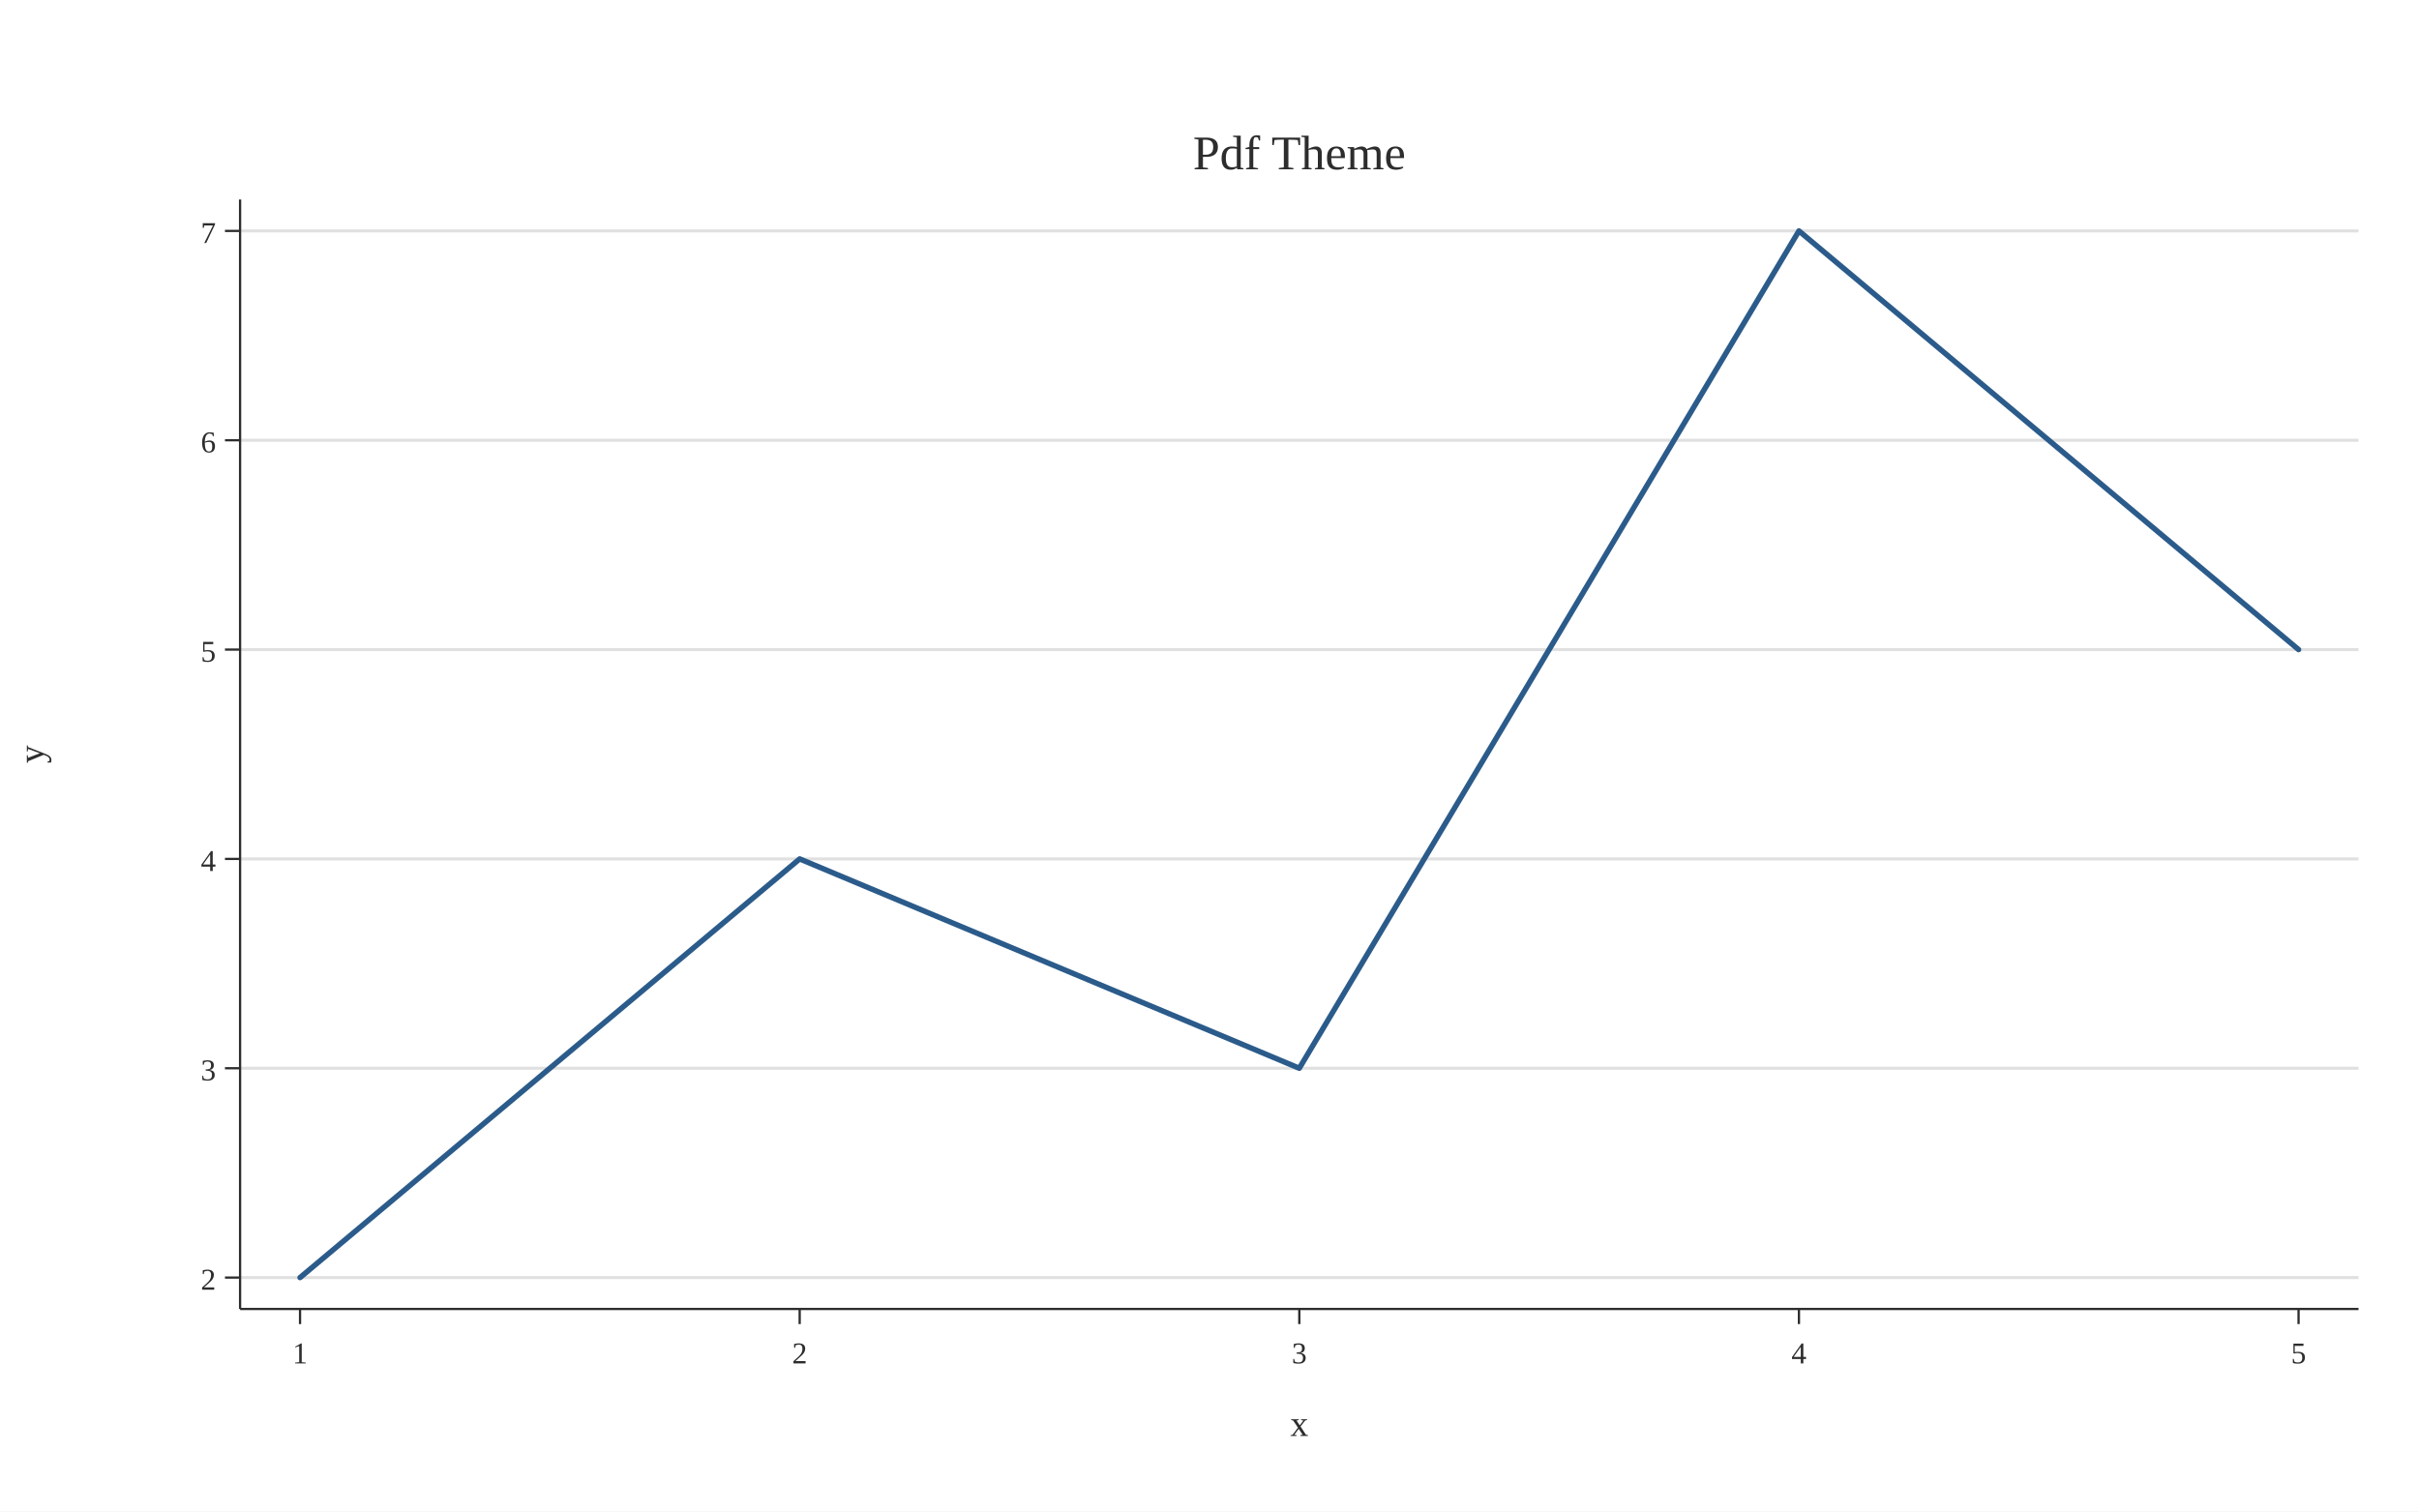
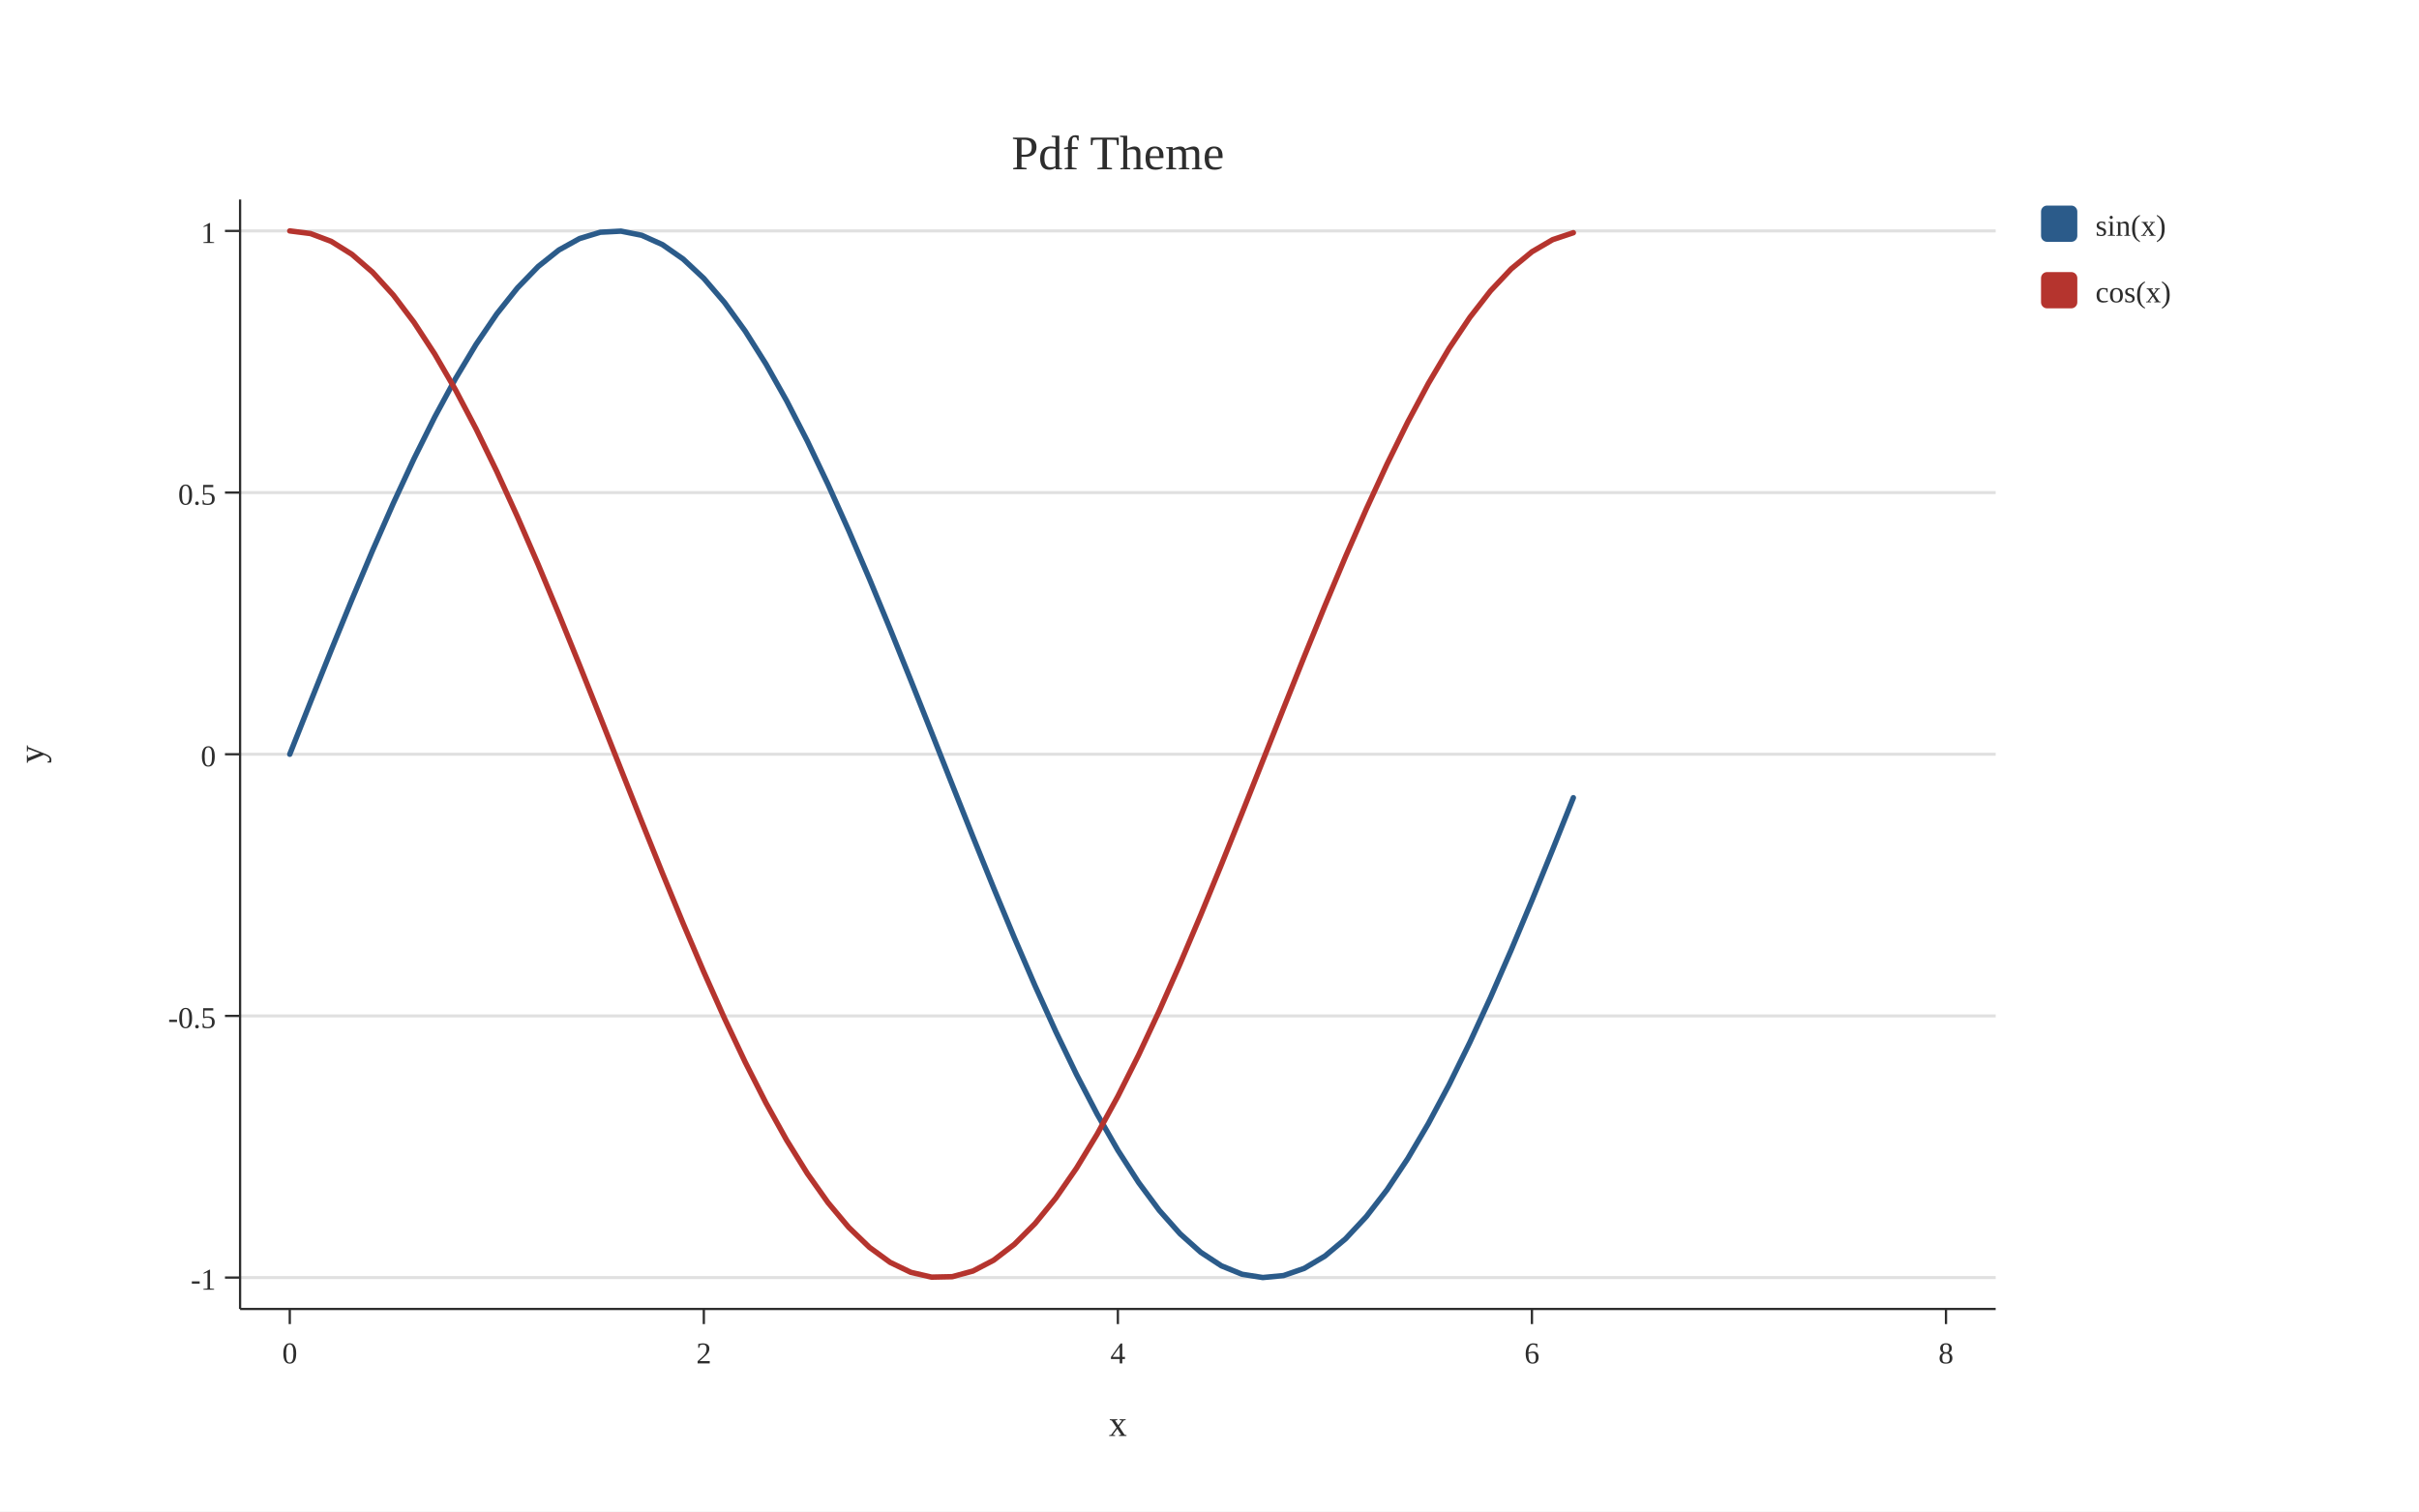
<svg xmlns="http://www.w3.org/2000/svg" width="800" height="500" viewBox="0 0 800.0 500.0">
  <defs>
    <clipPath id="plot-clip">
-       <rect x="79.4" y="66" width="700.6" height="367" />
+       <rect x="79.4" y="66" width="580.6" height="367" />
    </clipPath>
  </defs>
  <rect x="0" y="0" width="800" height="500" fill="#FFFFFF" />
-   <line x1="79.4" y1="422.613" x2="780" y2="422.613" stroke="#E0E0E0" stroke-width="1" />
-   <line x1="79.4" y1="353.368" x2="780" y2="353.368" stroke="#E0E0E0" stroke-width="1" />
-   <line x1="79.4" y1="284.123" x2="780" y2="284.123" stroke="#E0E0E0" stroke-width="1" />
-   <line x1="79.4" y1="214.877" x2="780" y2="214.877" stroke="#E0E0E0" stroke-width="1" />
-   <line x1="79.4" y1="145.632" x2="780" y2="145.632" stroke="#E0E0E0" stroke-width="1" />
-   <line x1="79.4" y1="76.387" x2="780" y2="76.387" stroke="#E0E0E0" stroke-width="1" />
-   <line x1="79.4" y1="433" x2="780" y2="433" stroke="#2D2D2D" stroke-width="0.75" />
+   <line x1="79.4" y1="422.613" x2="660" y2="422.613" stroke="#E0E0E0" stroke-width="1" />
+   <line x1="79.4" y1="336.057" x2="660" y2="336.057" stroke="#E0E0E0" stroke-width="1" />
+   <line x1="79.4" y1="249.5" x2="660" y2="249.5" stroke="#E0E0E0" stroke-width="1" />
+   <line x1="79.4" y1="162.943" x2="660" y2="162.943" stroke="#E0E0E0" stroke-width="1" />
+   <line x1="79.4" y1="76.387" x2="660" y2="76.387" stroke="#E0E0E0" stroke-width="1" />
+   <line x1="79.4" y1="433" x2="660" y2="433" stroke="#2D2D2D" stroke-width="0.75" />
  <line x1="79.4" y1="66" x2="79.4" y2="433" stroke="#2D2D2D" stroke-width="0.75" />
  <g clip-path="url(#plot-clip)">
-     <polyline points="99.228,422.613 264.464,284.123 429.7,353.368 594.936,76.387 760.172,214.877" fill="none" stroke="#2B5B8A" stroke-width="1.8" stroke-linejoin="round" stroke-linecap="round" />
+     <polyline points="95.832,249.5 102.679,232.218 109.525,215.108 116.372,198.342 123.219,182.087 130.066,166.505 136.912,151.753 143.759,137.977 150.606,125.316 157.452,113.896 164.299,103.83 171.146,95.22 177.992,88.152 184.839,82.695 191.686,78.906 198.533,76.82 205.379,76.461 212.226,77.83 219.073,80.914 225.919,85.683 232.766,92.089 239.613,100.067 246.459,109.539 253.306,120.409 260.153,132.568 267,145.897 273.846,160.26 280.693,175.515 287.54,191.509 294.386,208.083 301.233,225.07 308.08,242.302 314.926,259.605 321.773,276.808 328.62,293.738 335.467,310.225 342.313,326.106 349.16,341.222 356.007,355.421 362.853,368.561 369.7,380.513 376.547,391.155 383.393,400.381 390.24,408.1 397.087,414.235 403.933,418.723 410.78,421.521 417.627,422.6 424.474,421.949 431.32,419.576 438.167,415.502 445.014,409.771 451.86,402.438 458.707,393.576 465.554,383.276 472.4,371.638 479.247,358.781 486.094,344.831 492.941,329.929 499.787,314.223 506.634,297.871 513.481,281.035 520.327,263.884" fill="none" stroke="#2B5B8A" stroke-width="1.8" stroke-linejoin="round" stroke-linecap="round" />
+     <polyline points="95.832,76.387 102.679,77.252 109.525,79.838 116.372,84.119 123.219,90.052 130.066,97.579 136.912,106.624 143.759,117.096 150.606,128.891 157.452,141.891 164.299,155.967 171.146,170.977 177.992,186.771 184.839,203.192 191.686,220.076 198.533,237.254 205.379,254.555 212.226,271.805 219.073,288.832 225.919,305.466 232.766,321.541 239.613,336.896 246.459,351.377 253.306,364.841 260.153,377.153 267,388.189 273.846,397.839 280.693,406.007 287.54,412.611 294.386,417.586 301.233,420.881 308.08,422.463 314.926,422.318 321.773,420.446 328.62,416.866 335.467,411.613 342.313,404.741 349.16,396.317 356.007,386.427 362.853,375.168 369.7,362.654 376.547,349.01 383.393,334.371 390.24,318.884 397.087,302.703 403.933,285.992 410.78,268.915 417.627,251.645 424.474,234.353 431.32,217.212 438.167,200.394 445.014,184.067 451.86,168.394 458.707,153.53 465.554,139.626 472.4,126.82 479.247,115.239 486.094,105 492.941,96.205 499.787,88.941 506.634,83.282 513.481,79.283 520.327,76.985" fill="none" stroke="#B5342E" stroke-width="1.8" stroke-linejoin="round" stroke-linecap="round" />
  </g>
-   <line x1="99.228" y1="433" x2="99.228" y2="438" stroke="#2D2D2D" stroke-width="0.75" />
-   <text x="99.228" y="451" font-family="Georgia, Times New Roman, serif" font-size="10" fill="#2D2D2D" text-anchor="middle">1</text>
-   <line x1="264.464" y1="433" x2="264.464" y2="438" stroke="#2D2D2D" stroke-width="0.75" />
-   <text x="264.464" y="451" font-family="Georgia, Times New Roman, serif" font-size="10" fill="#2D2D2D" text-anchor="middle">2</text>
-   <line x1="429.7" y1="433" x2="429.7" y2="438" stroke="#2D2D2D" stroke-width="0.75" />
-   <text x="429.7" y="451" font-family="Georgia, Times New Roman, serif" font-size="10" fill="#2D2D2D" text-anchor="middle">3</text>
-   <line x1="594.936" y1="433" x2="594.936" y2="438" stroke="#2D2D2D" stroke-width="0.75" />
-   <text x="594.936" y="451" font-family="Georgia, Times New Roman, serif" font-size="10" fill="#2D2D2D" text-anchor="middle">4</text>
-   <line x1="760.172" y1="433" x2="760.172" y2="438" stroke="#2D2D2D" stroke-width="0.75" />
-   <text x="760.172" y="451" font-family="Georgia, Times New Roman, serif" font-size="10" fill="#2D2D2D" text-anchor="middle">5</text>
+   <line x1="95.832" y1="433" x2="95.832" y2="438" stroke="#2D2D2D" stroke-width="0.75" />
+   <text x="95.832" y="451" font-family="Georgia, Times New Roman, serif" font-size="10" fill="#2D2D2D" text-anchor="middle">0</text>
+   <line x1="232.766" y1="433" x2="232.766" y2="438" stroke="#2D2D2D" stroke-width="0.75" />
+   <text x="232.766" y="451" font-family="Georgia, Times New Roman, serif" font-size="10" fill="#2D2D2D" text-anchor="middle">2</text>
+   <line x1="369.7" y1="433" x2="369.7" y2="438" stroke="#2D2D2D" stroke-width="0.75" />
+   <text x="369.7" y="451" font-family="Georgia, Times New Roman, serif" font-size="10" fill="#2D2D2D" text-anchor="middle">4</text>
+   <line x1="506.634" y1="433" x2="506.634" y2="438" stroke="#2D2D2D" stroke-width="0.75" />
+   <text x="506.634" y="451" font-family="Georgia, Times New Roman, serif" font-size="10" fill="#2D2D2D" text-anchor="middle">6</text>
+   <line x1="643.568" y1="433" x2="643.568" y2="438" stroke="#2D2D2D" stroke-width="0.75" />
+   <text x="643.568" y="451" font-family="Georgia, Times New Roman, serif" font-size="10" fill="#2D2D2D" text-anchor="middle">8</text>
  <line x1="74.4" y1="422.613" x2="79.4" y2="422.613" stroke="#2D2D2D" stroke-width="0.75" />
-   <text x="71.4" y="426.613" font-family="Georgia, Times New Roman, serif" font-size="10" fill="#2D2D2D" text-anchor="end">2</text>
-   <line x1="74.4" y1="353.368" x2="79.4" y2="353.368" stroke="#2D2D2D" stroke-width="0.75" />
-   <text x="71.4" y="357.368" font-family="Georgia, Times New Roman, serif" font-size="10" fill="#2D2D2D" text-anchor="end">3</text>
-   <line x1="74.4" y1="284.123" x2="79.4" y2="284.123" stroke="#2D2D2D" stroke-width="0.75" />
-   <text x="71.4" y="288.123" font-family="Georgia, Times New Roman, serif" font-size="10" fill="#2D2D2D" text-anchor="end">4</text>
-   <line x1="74.4" y1="214.877" x2="79.4" y2="214.877" stroke="#2D2D2D" stroke-width="0.75" />
-   <text x="71.4" y="218.877" font-family="Georgia, Times New Roman, serif" font-size="10" fill="#2D2D2D" text-anchor="end">5</text>
-   <line x1="74.4" y1="145.632" x2="79.4" y2="145.632" stroke="#2D2D2D" stroke-width="0.75" />
-   <text x="71.4" y="149.632" font-family="Georgia, Times New Roman, serif" font-size="10" fill="#2D2D2D" text-anchor="end">6</text>
+   <text x="71.4" y="426.613" font-family="Georgia, Times New Roman, serif" font-size="10" fill="#2D2D2D" text-anchor="end">-1</text>
+   <line x1="74.4" y1="336.057" x2="79.4" y2="336.057" stroke="#2D2D2D" stroke-width="0.75" />
+   <text x="71.4" y="340.057" font-family="Georgia, Times New Roman, serif" font-size="10" fill="#2D2D2D" text-anchor="end">-0.5</text>
+   <line x1="74.4" y1="249.5" x2="79.4" y2="249.5" stroke="#2D2D2D" stroke-width="0.75" />
+   <text x="71.4" y="253.5" font-family="Georgia, Times New Roman, serif" font-size="10" fill="#2D2D2D" text-anchor="end">0</text>
+   <line x1="74.4" y1="162.943" x2="79.4" y2="162.943" stroke="#2D2D2D" stroke-width="0.75" />
+   <text x="71.4" y="166.943" font-family="Georgia, Times New Roman, serif" font-size="10" fill="#2D2D2D" text-anchor="end">0.5</text>
  <line x1="74.4" y1="76.387" x2="79.4" y2="76.387" stroke="#2D2D2D" stroke-width="0.75" />
-   <text x="71.4" y="80.387" font-family="Georgia, Times New Roman, serif" font-size="10" fill="#2D2D2D" text-anchor="end">7</text>
-   <text x="429.7" y="56" font-family="Georgia, Times New Roman, serif" font-size="16" fill="#2D2D2D" text-anchor="middle">Pdf Theme</text>
-   <text x="429.7" y="475" font-family="Georgia, Times New Roman, serif" font-size="12" fill="#2D2D2D" text-anchor="middle">x</text>
+   <text x="71.4" y="80.387" font-family="Georgia, Times New Roman, serif" font-size="10" fill="#2D2D2D" text-anchor="end">1</text>
+   <text x="369.7" y="56" font-family="Georgia, Times New Roman, serif" font-size="16" fill="#2D2D2D" text-anchor="middle">Pdf Theme</text>
+   <text x="369.7" y="475" font-family="Georgia, Times New Roman, serif" font-size="12" fill="#2D2D2D" text-anchor="middle">x</text>
  <text x="14.4" y="249.5" font-family="Georgia, Times New Roman, serif" font-size="12" fill="#2D2D2D" text-anchor="middle" transform="rotate(-90,14.4,249.5)">y</text>
+   <rect x="675" y="68" width="12" height="12" fill="#2B5B8A" rx="2" />
+   <text x="693" y="78" font-family="Georgia, Times New Roman, serif" font-size="10" fill="#2D2D2D" text-anchor="start">sin(x)</text>
+   <rect x="675" y="90" width="12" height="12" fill="#B5342E" rx="2" />
+   <text x="693" y="100" font-family="Georgia, Times New Roman, serif" font-size="10" fill="#2D2D2D" text-anchor="start">cos(x)</text>
</svg>
